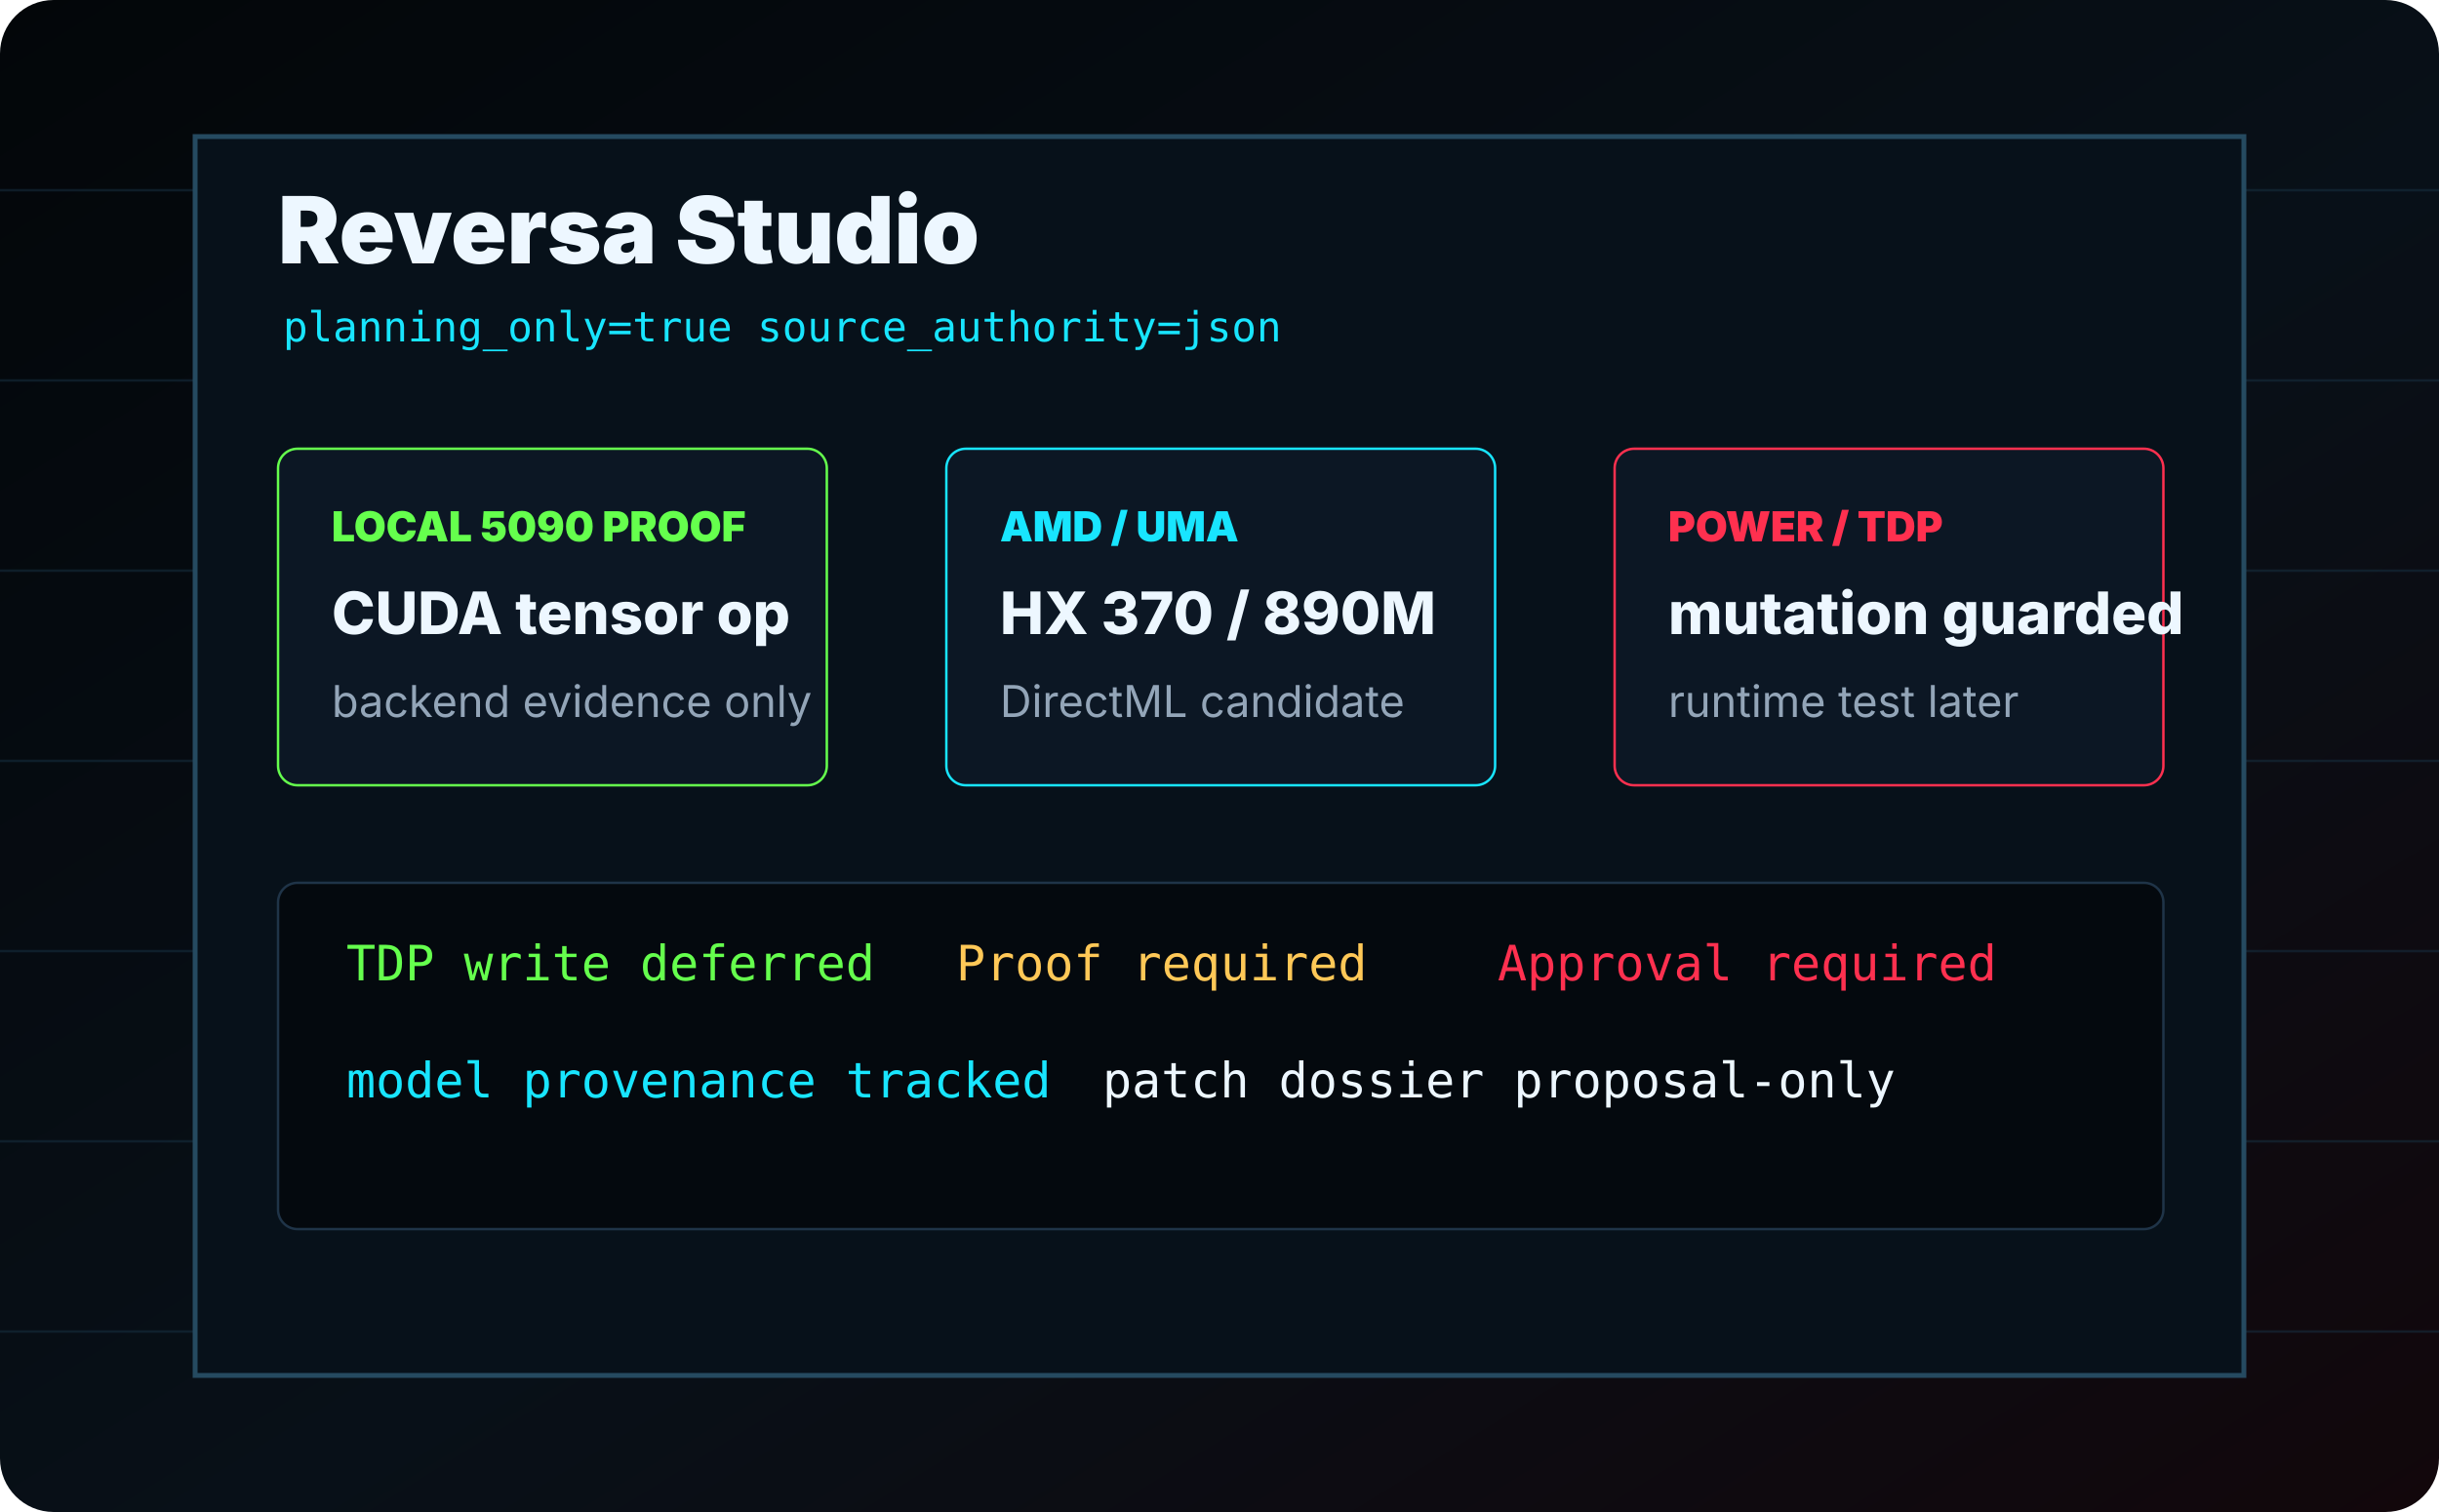
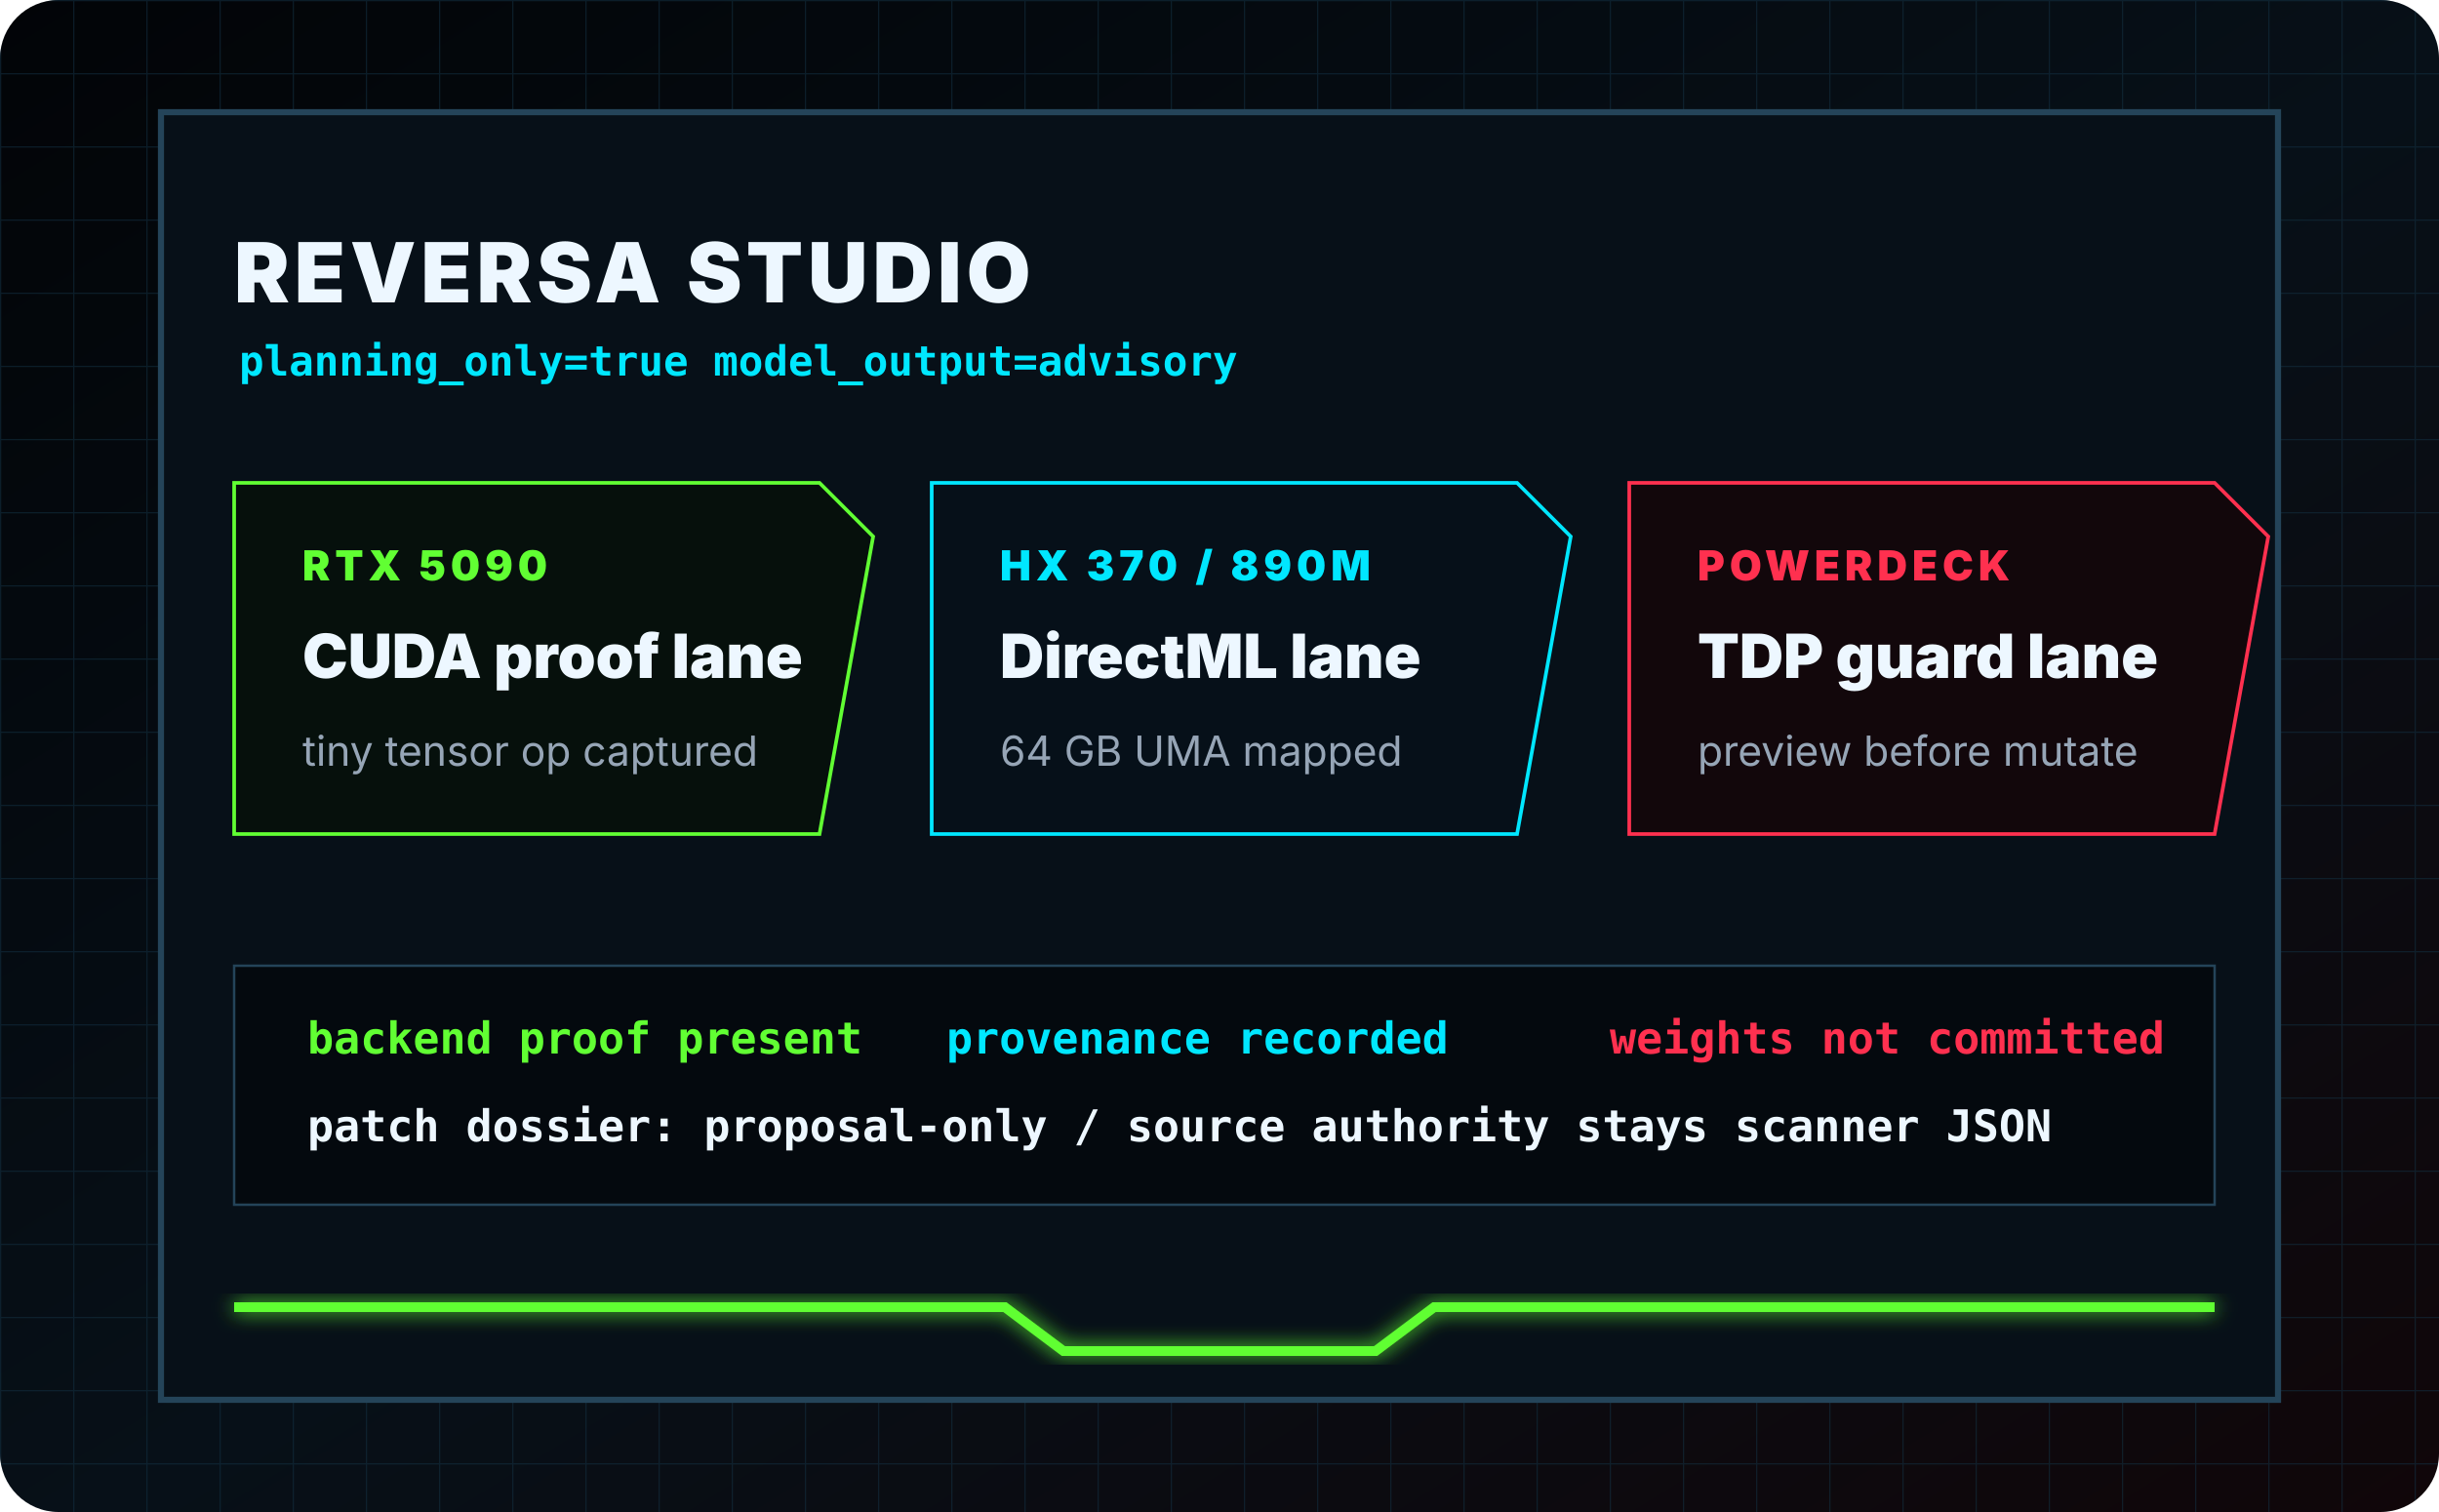
<svg xmlns="http://www.w3.org/2000/svg" role="img" aria-labelledby="title desc" viewBox="0 0 1000 620">
  <defs>
    <linearGradient id="bg" x1="0" x2="1" y1="0" y2="1">
-       <stop offset="0" stop-color="#030609" />
-       <stop offset="0.55" stop-color="#081018" />
-       <stop offset="1" stop-color="#12070b" />
+       <stop offset="0" stop-color="#020407" />
+       <stop offset=".52" stop-color="#071018" />
+       <stop offset="1" stop-color="#100609" />
    </linearGradient>
+     <filter id="glow" x="-30%" y="-30%" width="160%" height="160%">
+       <feGaussianBlur stdDeviation="4" result="blur" />
+       <feMerge>
+         <feMergeNode in="blur" />
+         <feMergeNode in="SourceGraphic" />
+       </feMerge>
+     </filter>
+     <pattern id="grid" width="30" height="30" patternUnits="userSpaceOnUse">
+       <path d="M30 0H0V30" fill="none" stroke="#123041" stroke-width="1" opacity=".55" />
+     </pattern>
  </defs>
-   <rect width="1000" height="620" rx="22" fill="url(#bg)" />
-   <path d="M0 78h1000M0 156h1000M0 234h1000M0 312h1000M0 390h1000M0 468h1000M0 546h1000" stroke="#173143" opacity="0.5" />
-   <path d="M80 56h840v508H80z" fill="#07111a" stroke="#254a60" stroke-width="2" />
-   <text x="114" y="108" fill="#edf7ff" font-family="Inter,Segoe UI,Arial,sans-serif" font-size="38" font-weight="900">Reversa Studio</text>
-   <text x="116" y="140" fill="#18e5ff" font-family="ui-monospace,Consolas,monospace" font-size="17">planning_only=true source_authority=json</text>
+   <rect width="1000" height="620" rx="24" fill="url(#bg)" />
+   <rect width="1000" height="620" rx="24" fill="url(#grid)" />
+   <path d="M66 46h868v528H66z" fill="#071018" stroke="#244459" stroke-width="2.5" />
+   <path d="M96 82h236m336 0h236" stroke="#00e7ff" stroke-width="4" filter="url(#glow)" />
+   <text x="96" y="124" fill="#edf7ff" font-family="Inter,Segoe UI,Arial,sans-serif" font-size="34" font-weight="950" letter-spacing="2">REVERSA STUDIO</text>
+   <text x="98" y="154" fill="#00e7ff" font-family="ui-monospace,Consolas,monospace" font-size="17" font-weight="800">planning_only=true model_output=advisory</text>
  <g font-family="Inter,Segoe UI,Arial,sans-serif">
-     <rect x="114" y="184" width="225" height="138" rx="8" fill="#0c1724" stroke="#65ff4d" />
-     <text x="136" y="222" fill="#65ff4d" font-size="17" font-weight="900">LOCAL 5090 PROOF</text>
-     <text x="136" y="260" fill="#edf7ff" font-size="24" font-weight="800">CUDA tensor op</text>
-     <text x="136" y="294" fill="#93a5b8" font-size="18">backend evidence only</text>
-     <rect x="388" y="184" width="225" height="138" rx="8" fill="#0c1724" stroke="#18e5ff" />
-     <text x="410" y="222" fill="#18e5ff" font-size="17" font-weight="900">AMD / UMA</text>
-     <text x="410" y="260" fill="#edf7ff" font-size="24" font-weight="800">HX 370 / 890M</text>
-     <text x="410" y="294" fill="#93a5b8" font-size="18">DirectML candidate</text>
-     <rect x="662" y="184" width="225" height="138" rx="8" fill="#0c1724" stroke="#ff304f" />
-     <text x="684" y="222" fill="#ff304f" font-size="17" font-weight="900">POWER / TDP</text>
-     <text x="684" y="260" fill="#edf7ff" font-size="24" font-weight="800">mutation guarded</text>
-     <text x="684" y="294" fill="#93a5b8" font-size="18">runtime test later</text>
+     <path d="M96 198h240l22 22-22 122H96z" fill="#06100c" stroke="#61ff33" stroke-width="1.5" />
+     <text x="124" y="238" fill="#61ff33" font-size="17" font-weight="950" letter-spacing="2">RTX 5090</text>
+     <text x="124" y="278" fill="#edf7ff" font-size="25" font-weight="900">CUDA proof lane</text>
+     <text x="124" y="314" fill="#96a5b6" font-size="17">tiny tensor op captured</text>
+     <path d="M382 198h240l22 22-22 122H382z" fill="#061019" stroke="#00e7ff" stroke-width="1.5" />
+     <text x="410" y="238" fill="#00e7ff" font-size="17" font-weight="950" letter-spacing="2">HX 370 / 890M</text>
+     <text x="410" y="278" fill="#edf7ff" font-size="25" font-weight="900">DirectML lane</text>
+     <text x="410" y="314" fill="#96a5b6" font-size="17">64 GB UMA mapped</text>
+     <path d="M668 198h240l22 22-22 122H668z" fill="#12070b" stroke="#ff304f" stroke-width="1.5" />
+     <text x="696" y="238" fill="#ff304f" font-size="17" font-weight="950" letter-spacing="2">POWERDECK</text>
+     <text x="696" y="278" fill="#edf7ff" font-size="25" font-weight="900">TDP guard lane</text>
+     <text x="696" y="314" fill="#96a5b6" font-size="17">preview before mutate</text>
  </g>
-   <g font-family="ui-monospace,Consolas,monospace" font-size="20">
-     <rect x="114" y="362" width="773" height="142" rx="8" fill="#04090e" stroke="#1f3448" />
-     <text x="142" y="402" fill="#65ff4d">TDP write deferred</text>
-     <text x="392" y="402" fill="#ffc857">Proof required</text>
-     <text x="614" y="402" fill="#ff304f">Approval required</text>
-     <text x="142" y="450" fill="#18e5ff">model provenance tracked</text>
-     <text x="452" y="450" fill="#edf7ff">patch dossier proposal-only</text>
+   <g font-family="ui-monospace,Consolas,monospace" font-size="18" font-weight="800">
+     <path d="M96 396h812v98H96z" fill="#04090e" stroke="#244459" />
+     <text x="126" y="432" fill="#61ff33">backend proof present</text>
+     <text x="388" y="432" fill="#00e7ff">provenance recorded</text>
+     <text x="660" y="432" fill="#ff304f">weights not committed</text>
+     <text x="126" y="468" fill="#edf7ff">patch dossier: proposal-only / source authority stays scanner JSON</text>
  </g>
+   <path d="M96 536h316l24 18h128l24-18h320" stroke="#61ff33" stroke-width="4" fill="none" filter="url(#glow)" />
</svg>
